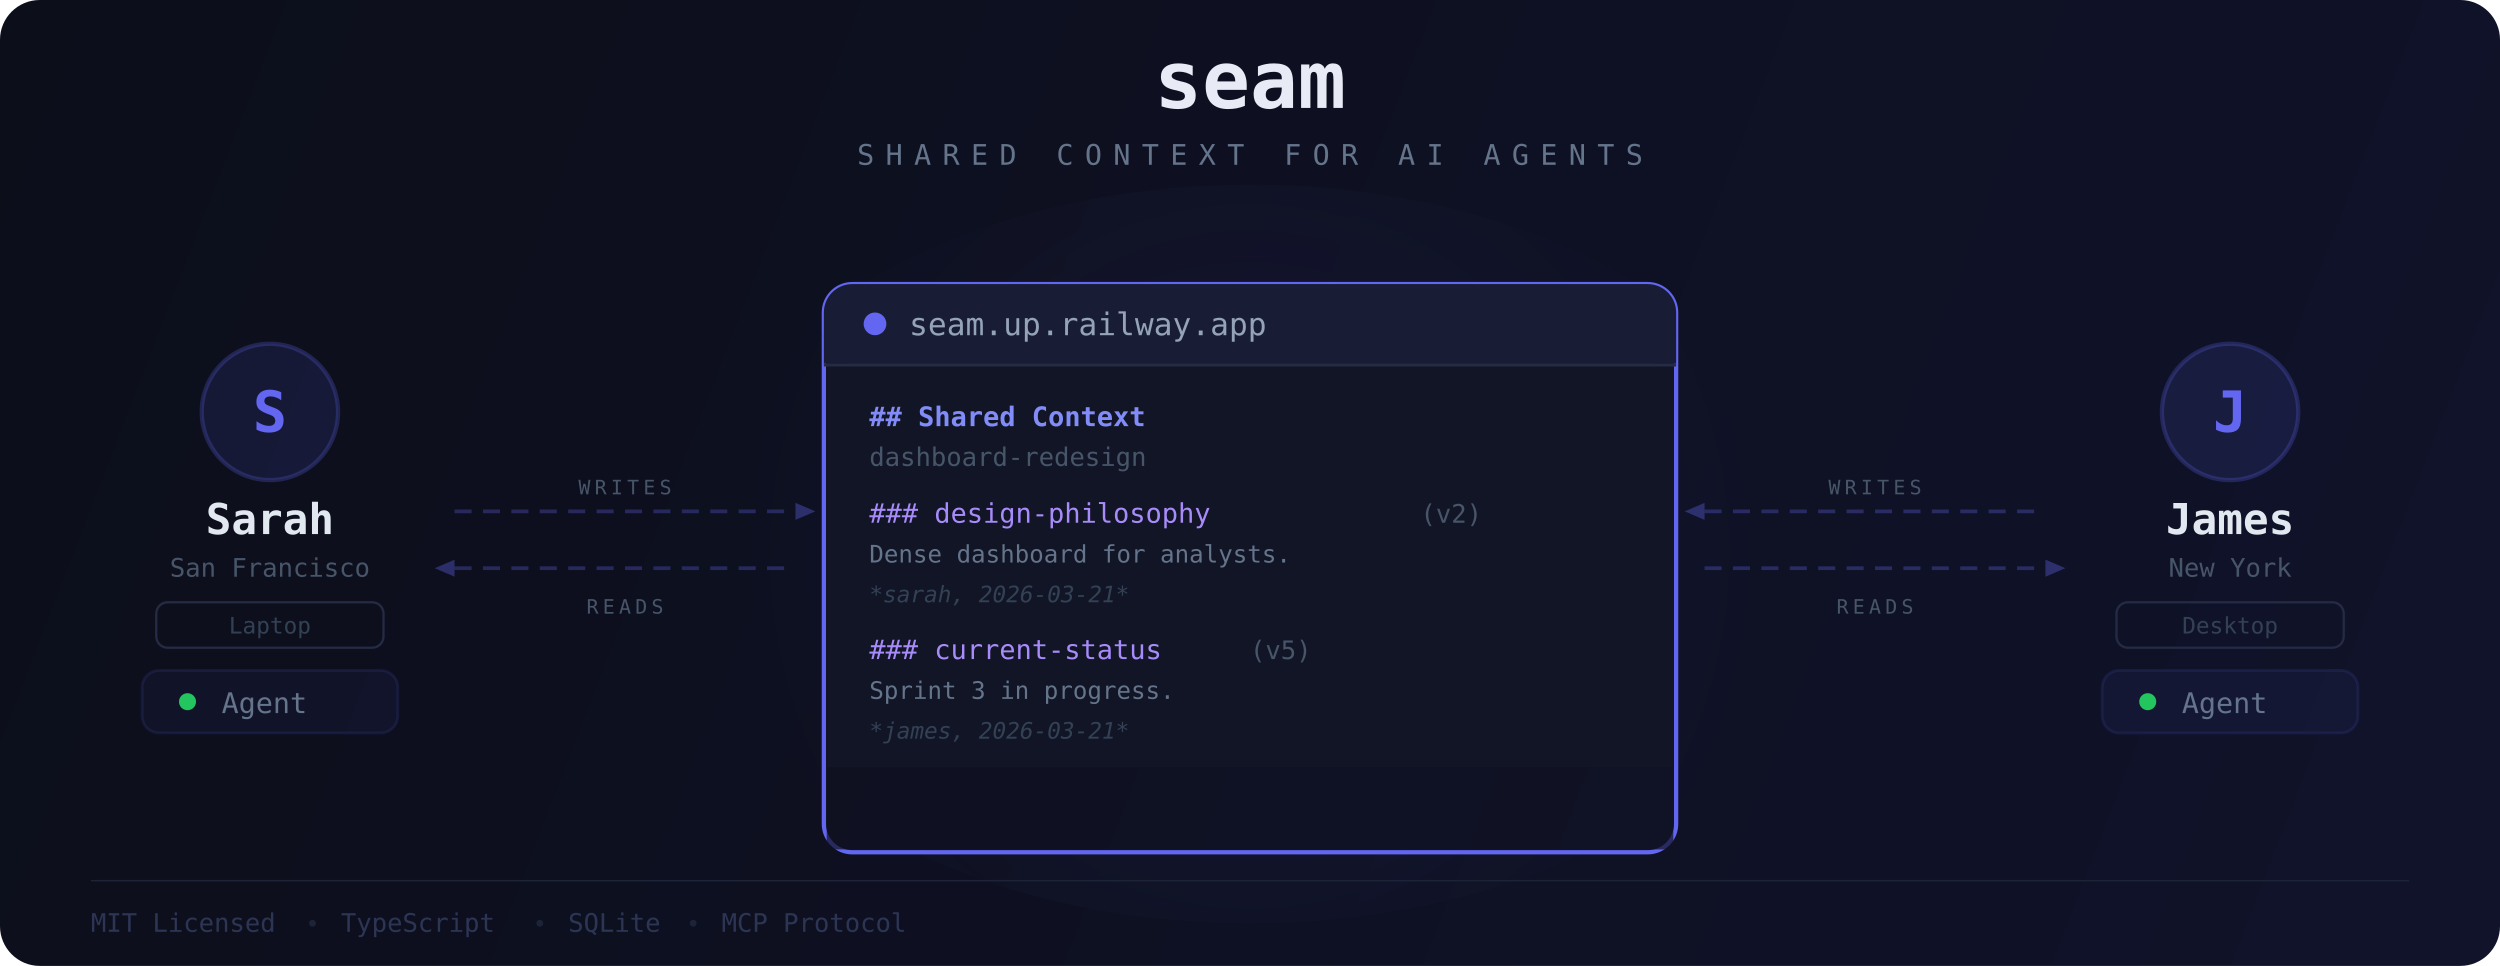
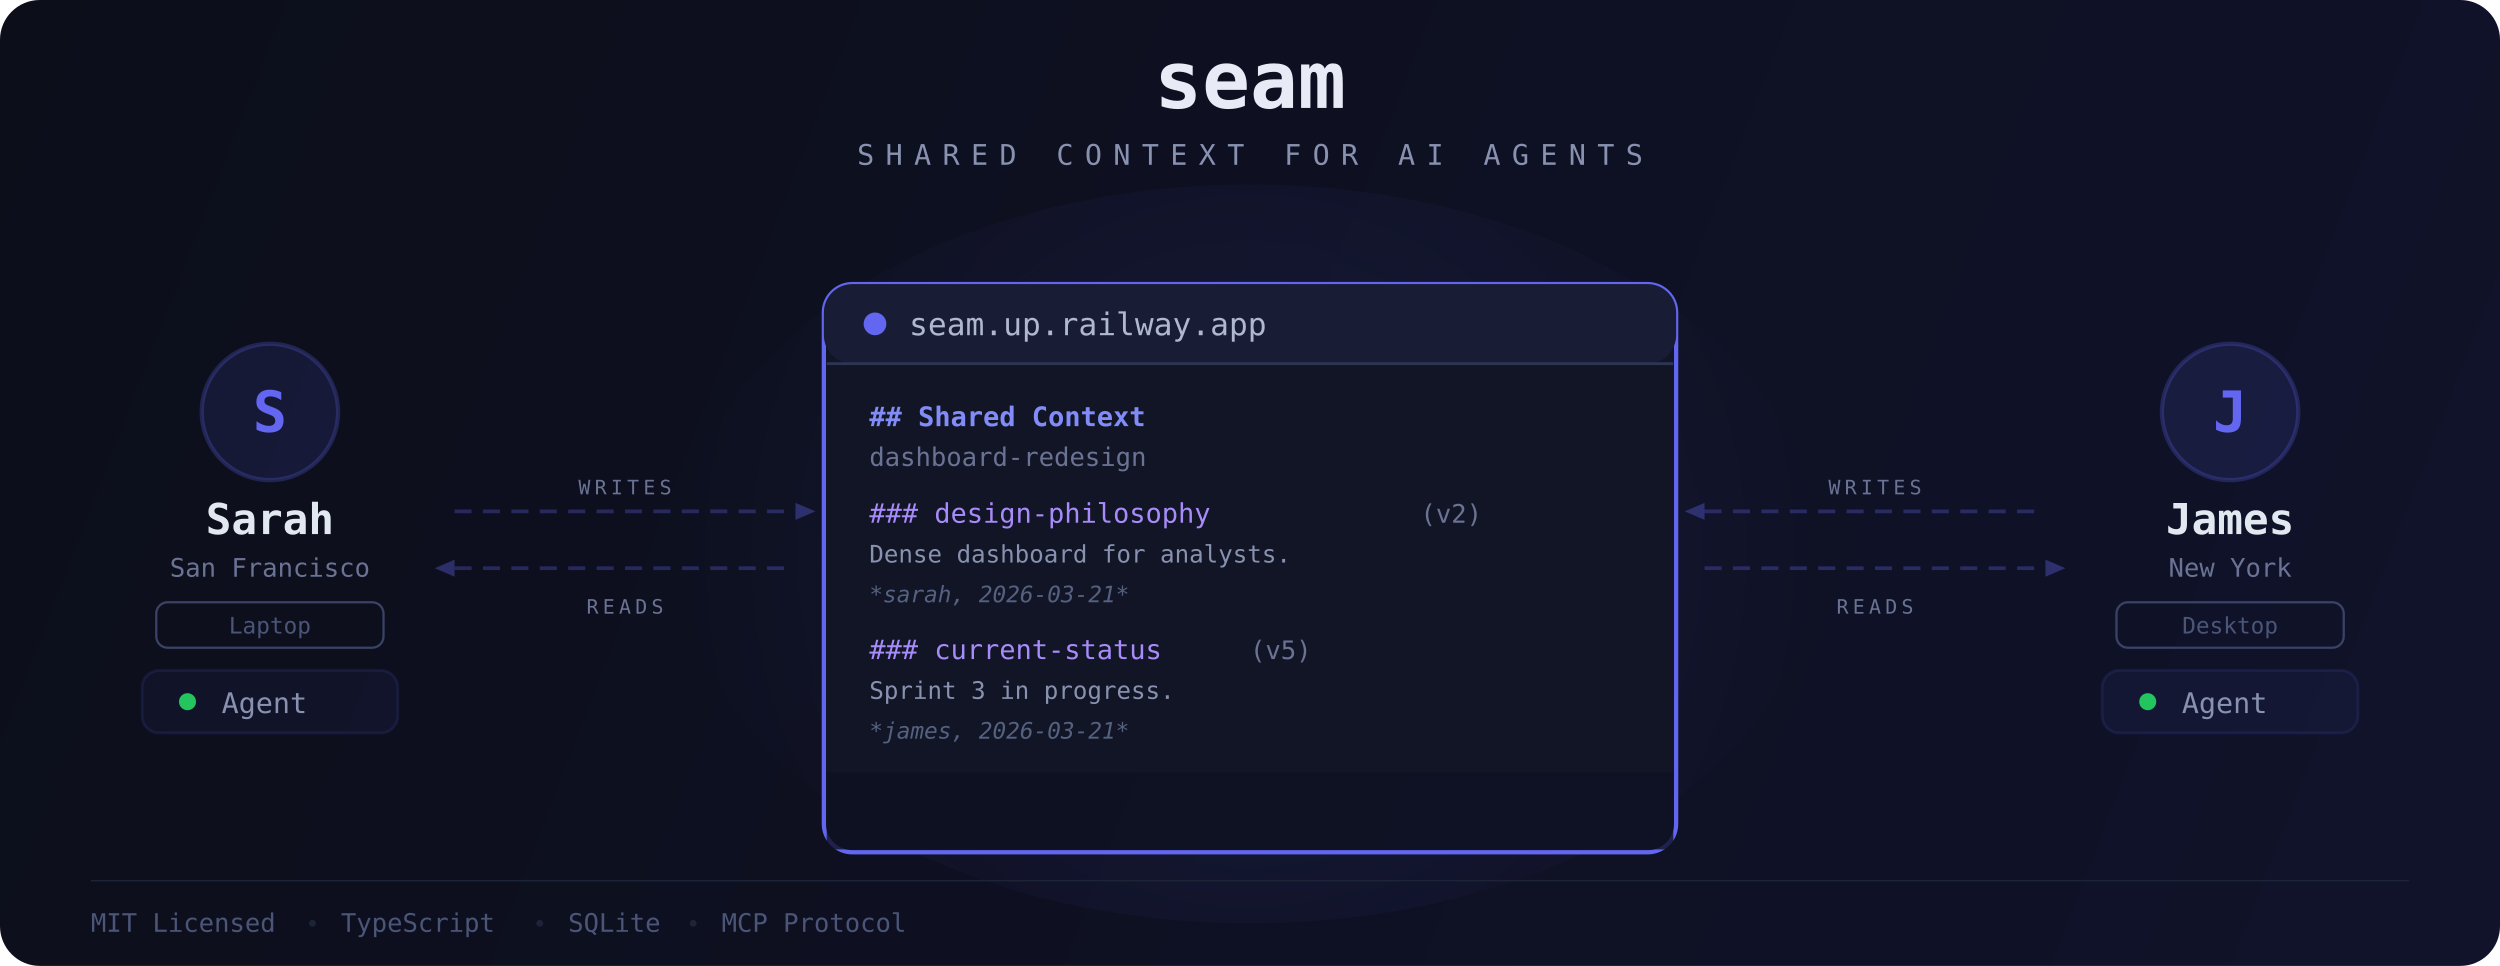
<svg xmlns="http://www.w3.org/2000/svg" viewBox="0 0 880 340" fill="none">
  <defs>
    <linearGradient id="bg" x1="0" y1="0" x2="880" y2="340" gradientUnits="userSpaceOnUse">
      <stop offset="0%" stop-color="#0c0e1a" />
      <stop offset="100%" stop-color="#10132a" />
    </linearGradient>
-     <radialGradient id="server-glow" cx="440" cy="195" r="180" gradientUnits="userSpaceOnUse">
-       <stop offset="0%" stop-color="#6366f1" stop-opacity="0.08" />
+     <radialGradient id="server-glow" cx="440" cy="195" r="200" gradientUnits="userSpaceOnUse">
+       <stop offset="0%" stop-color="#6366f1" stop-opacity="0.18" />
+       <stop offset="50%" stop-color="#6366f1" stop-opacity="0.06" />
      <stop offset="100%" stop-color="#6366f1" stop-opacity="0" />
    </radialGradient>
  </defs>
  <rect width="880" height="340" rx="14" fill="url(#bg)" />
  <ellipse cx="440" cy="195" rx="200" ry="130" fill="url(#server-glow)" />
  <text x="440" y="38" text-anchor="middle" font-family="'SF Mono','Fira Code',ui-monospace,monospace" font-size="28" font-weight="800" fill="#e8eaf6">seam</text>
-   <text x="440" y="58" text-anchor="middle" font-family="'SF Mono','Fira Code',ui-monospace,monospace" font-size="10" fill="#64748b" letter-spacing="4">SHARED CONTEXT FOR AI AGENTS</text>
+   <text x="440" y="58" text-anchor="middle" font-family="'SF Mono','Fira Code',ui-monospace,monospace" font-size="10" fill="#8892b0" letter-spacing="4">SHARED CONTEXT FOR AI AGENTS</text>
  <g>
    <circle cx="95" cy="145" r="24" fill="rgba(99,102,241,0.12)" stroke="rgba(99,102,241,0.25)" stroke-width="1.5" />
    <text x="95" y="152" text-anchor="middle" font-family="'SF Mono','Fira Code',ui-monospace,monospace" font-size="20" font-weight="700" fill="#6366f1">S</text>
    <text x="95" y="188" text-anchor="middle" font-family="'SF Mono','Fira Code',ui-monospace,monospace" font-size="15" font-weight="700" fill="#e2e8f0">Sarah</text>
-     <text x="95" y="203" text-anchor="middle" font-family="'SF Mono','Fira Code',ui-monospace,monospace" font-size="9" fill="#475569">San Francisco</text>
-     <rect x="55" y="212" width="80" height="16" rx="4" fill="none" stroke="#252b45" stroke-width="0.8" />
-     <text x="95" y="223" text-anchor="middle" font-family="'SF Mono','Fira Code',ui-monospace,monospace" font-size="8" fill="#334155">Laptop</text>
+     <text x="95" y="203" text-anchor="middle" font-family="'SF Mono','Fira Code',ui-monospace,monospace" font-size="9" fill="#6b7394">San Francisco</text>
+     <rect x="55" y="212" width="80" height="16" rx="4" fill="none" stroke="#3a4265" stroke-width="0.8" />
+     <text x="95" y="223" text-anchor="middle" font-family="'SF Mono','Fira Code',ui-monospace,monospace" font-size="8" fill="#4a5578">Laptop</text>
    <rect x="50" y="236" width="90" height="22" rx="6" fill="rgba(99,102,241,0.06)" stroke="rgba(99,102,241,0.12)" stroke-width="1" />
    <circle cx="66" cy="247" r="3" fill="#22c55e" />
-     <text x="78" y="251" font-family="'SF Mono','Fira Code',ui-monospace,monospace" font-size="10" fill="#64748b">Agent</text>
+     <text x="78" y="251" font-family="'SF Mono','Fira Code',ui-monospace,monospace" font-size="10" fill="#8892b0">Agent</text>
  </g>
  <g>
    <line x1="160" y1="180" x2="280" y2="180" stroke="#6366f1" stroke-width="1.3" stroke-dasharray="6 4" opacity="0.3" />
    <polygon points="280,177 287,180 280,183" fill="#6366f1" opacity="0.35" />
    <line x1="160" y1="200" x2="280" y2="200" stroke="#6366f1" stroke-width="1.3" stroke-dasharray="6 4" opacity="0.3" />
    <polygon points="160,197 153,200 160,203" fill="#6366f1" opacity="0.35" />
-     <text x="220" y="174" text-anchor="middle" font-family="'SF Mono','Fira Code',ui-monospace,monospace" font-size="7" fill="#475569" letter-spacing="1.5">WRITES</text>
-     <text x="220" y="216" text-anchor="middle" font-family="'SF Mono','Fira Code',ui-monospace,monospace" font-size="7" fill="#475569" letter-spacing="1.5">READS</text>
+     <text x="220" y="174" text-anchor="middle" font-family="'SF Mono','Fira Code',ui-monospace,monospace" font-size="7" fill="#6b7394" letter-spacing="1.5">WRITES</text>
+     <text x="220" y="216" text-anchor="middle" font-family="'SF Mono','Fira Code',ui-monospace,monospace" font-size="7" fill="#6b7394" letter-spacing="1.5">READS</text>
  </g>
  <g>
    <rect x="290" y="100" width="300" height="200" rx="10" fill="#111525" stroke="#6366f1" stroke-width="1.5" />
-     <rect x="290" y="100" width="300" height="28" rx="10" fill="#181d35" />
-     <rect x="290" y="118" width="300" height="10" fill="#181d35" />
-     <rect x="290" y="128" width="300" height="1" fill="#252b45" />
+     <clipPath id="header-clip">
+       <rect x="290" y="100" width="300" height="28" rx="10" />
+     </clipPath>
+     <rect x="290" y="100" width="300" height="28" fill="#181d35" clip-path="url(#header-clip)" />
+     <line x1="291" y1="128" x2="589" y2="128" stroke="#2d3555" stroke-width="1" />
    <circle cx="308" cy="114" r="4" fill="#6366f1" />
-     <text x="320" y="118" font-family="'SF Mono','Fira Code',ui-monospace,monospace" font-size="11" fill="#94a3b8">seam.up.railway.app</text>
+     <text x="320" y="118" font-family="'SF Mono','Fira Code',ui-monospace,monospace" font-size="11" fill="#b0b8d0">seam.up.railway.app</text>
    <text x="306" y="150" font-family="'SF Mono','Fira Code',ui-monospace,monospace" font-size="9.5" font-weight="600" fill="#818cf8">## Shared Context</text>
-     <text x="306" y="164" font-family="'SF Mono','Fira Code',ui-monospace,monospace" font-size="9" fill="#475569">dashboard-redesign</text>
+     <text x="306" y="164" font-family="'SF Mono','Fira Code',ui-monospace,monospace" font-size="9" fill="#6b7394">dashboard-redesign</text>
    <text x="306" y="184" font-family="'SF Mono','Fira Code',ui-monospace,monospace" font-size="9.5" fill="#a78bfa">### design-philosophy</text>
-     <text x="500" y="184" font-family="'SF Mono','Fira Code',ui-monospace,monospace" font-size="9" fill="#475569">(v2)</text>
-     <text x="306" y="198" font-family="'SF Mono','Fira Code',ui-monospace,monospace" font-size="8.5" fill="#64748b">Dense dashboard for analysts.</text>
-     <text x="306" y="212" font-family="'SF Mono','Fira Code',ui-monospace,monospace" font-size="8" fill="#334155" font-style="italic">*sarah, 2026-03-21*</text>
+     <text x="500" y="184" font-family="'SF Mono','Fira Code',ui-monospace,monospace" font-size="9" fill="#6b7394">(v2)</text>
+     <text x="306" y="198" font-family="'SF Mono','Fira Code',ui-monospace,monospace" font-size="8.5" fill="#8892b0">Dense dashboard for analysts.</text>
+     <text x="306" y="212" font-family="'SF Mono','Fira Code',ui-monospace,monospace" font-size="8" fill="#556180" font-style="italic">*sarah, 2026-03-21*</text>
    <text x="306" y="232" font-family="'SF Mono','Fira Code',ui-monospace,monospace" font-size="9.5" fill="#a78bfa">### current-status</text>
-     <text x="440" y="232" font-family="'SF Mono','Fira Code',ui-monospace,monospace" font-size="9" fill="#475569">(v5)</text>
-     <text x="306" y="246" font-family="'SF Mono','Fira Code',ui-monospace,monospace" font-size="8.5" fill="#64748b">Sprint 3 in progress.</text>
-     <text x="306" y="260" font-family="'SF Mono','Fira Code',ui-monospace,monospace" font-size="8" fill="#334155" font-style="italic">*james, 2026-03-21*</text>
-     <rect x="291" y="270" width="298" height="29" rx="0" fill="url(#bg)" opacity="0.7" />
+     <text x="440" y="232" font-family="'SF Mono','Fira Code',ui-monospace,monospace" font-size="9" fill="#6b7394">(v5)</text>
+     <text x="306" y="246" font-family="'SF Mono','Fira Code',ui-monospace,monospace" font-size="8.5" fill="#8892b0">Sprint 3 in progress.</text>
+     <text x="306" y="260" font-family="'SF Mono','Fira Code',ui-monospace,monospace" font-size="8" fill="#556180" font-style="italic">*james, 2026-03-21*</text>
+     <rect x="291" y="272" width="298" height="27" rx="0" fill="url(#bg)" opacity="0.8" />
  </g>
  <g>
    <line x1="600" y1="180" x2="720" y2="180" stroke="#6366f1" stroke-width="1.3" stroke-dasharray="6 4" opacity="0.3" />
    <polygon points="600,177 593,180 600,183" fill="#6366f1" opacity="0.35" />
    <line x1="600" y1="200" x2="720" y2="200" stroke="#6366f1" stroke-width="1.3" stroke-dasharray="6 4" opacity="0.3" />
    <polygon points="720,197 727,200 720,203" fill="#6366f1" opacity="0.35" />
-     <text x="660" y="174" text-anchor="middle" font-family="'SF Mono','Fira Code',ui-monospace,monospace" font-size="7" fill="#475569" letter-spacing="1.5">WRITES</text>
-     <text x="660" y="216" text-anchor="middle" font-family="'SF Mono','Fira Code',ui-monospace,monospace" font-size="7" fill="#475569" letter-spacing="1.5">READS</text>
+     <text x="660" y="174" text-anchor="middle" font-family="'SF Mono','Fira Code',ui-monospace,monospace" font-size="7" fill="#6b7394" letter-spacing="1.5">WRITES</text>
+     <text x="660" y="216" text-anchor="middle" font-family="'SF Mono','Fira Code',ui-monospace,monospace" font-size="7" fill="#6b7394" letter-spacing="1.5">READS</text>
  </g>
  <g>
    <circle cx="785" cy="145" r="24" fill="rgba(99,102,241,0.12)" stroke="rgba(99,102,241,0.25)" stroke-width="1.5" />
    <text x="785" y="152" text-anchor="middle" font-family="'SF Mono','Fira Code',ui-monospace,monospace" font-size="20" font-weight="700" fill="#6366f1">J</text>
    <text x="785" y="188" text-anchor="middle" font-family="'SF Mono','Fira Code',ui-monospace,monospace" font-size="15" font-weight="700" fill="#e2e8f0">James</text>
-     <text x="785" y="203" text-anchor="middle" font-family="'SF Mono','Fira Code',ui-monospace,monospace" font-size="9" fill="#475569">New York</text>
-     <rect x="745" y="212" width="80" height="16" rx="4" fill="none" stroke="#252b45" stroke-width="0.8" />
-     <text x="785" y="223" text-anchor="middle" font-family="'SF Mono','Fira Code',ui-monospace,monospace" font-size="8" fill="#334155">Desktop</text>
+     <text x="785" y="203" text-anchor="middle" font-family="'SF Mono','Fira Code',ui-monospace,monospace" font-size="9" fill="#6b7394">New York</text>
+     <rect x="745" y="212" width="80" height="16" rx="4" fill="none" stroke="#3a4265" stroke-width="0.8" />
+     <text x="785" y="223" text-anchor="middle" font-family="'SF Mono','Fira Code',ui-monospace,monospace" font-size="8" fill="#4a5578">Desktop</text>
    <rect x="740" y="236" width="90" height="22" rx="6" fill="rgba(99,102,241,0.06)" stroke="rgba(99,102,241,0.12)" stroke-width="1" />
    <circle cx="756" cy="247" r="3" fill="#22c55e" />
-     <text x="768" y="251" font-family="'SF Mono','Fira Code',ui-monospace,monospace" font-size="10" fill="#64748b">Agent</text>
+     <text x="768" y="251" font-family="'SF Mono','Fira Code',ui-monospace,monospace" font-size="10" fill="#8892b0">Agent</text>
  </g>
  <line x1="32" y1="310" x2="848" y2="310" stroke="#1e2438" stroke-width="0.5" />
-   <g font-family="'SF Mono','Fira Code',ui-monospace,monospace" font-size="9" fill="#2d3555">
+   <g font-family="'SF Mono','Fira Code',ui-monospace,monospace" font-size="9" fill="#4a5578">
    <text x="32" y="328">MIT Licensed</text>
    <circle cx="110" cy="325" r="1.2" fill="#1e2438" />
    <text x="120" y="328">TypeScript</text>
    <circle cx="190" cy="325" r="1.2" fill="#1e2438" />
    <text x="200" y="328">SQLite</text>
    <circle cx="244" cy="325" r="1.2" fill="#1e2438" />
    <text x="254" y="328">MCP Protocol</text>
  </g>
</svg>
